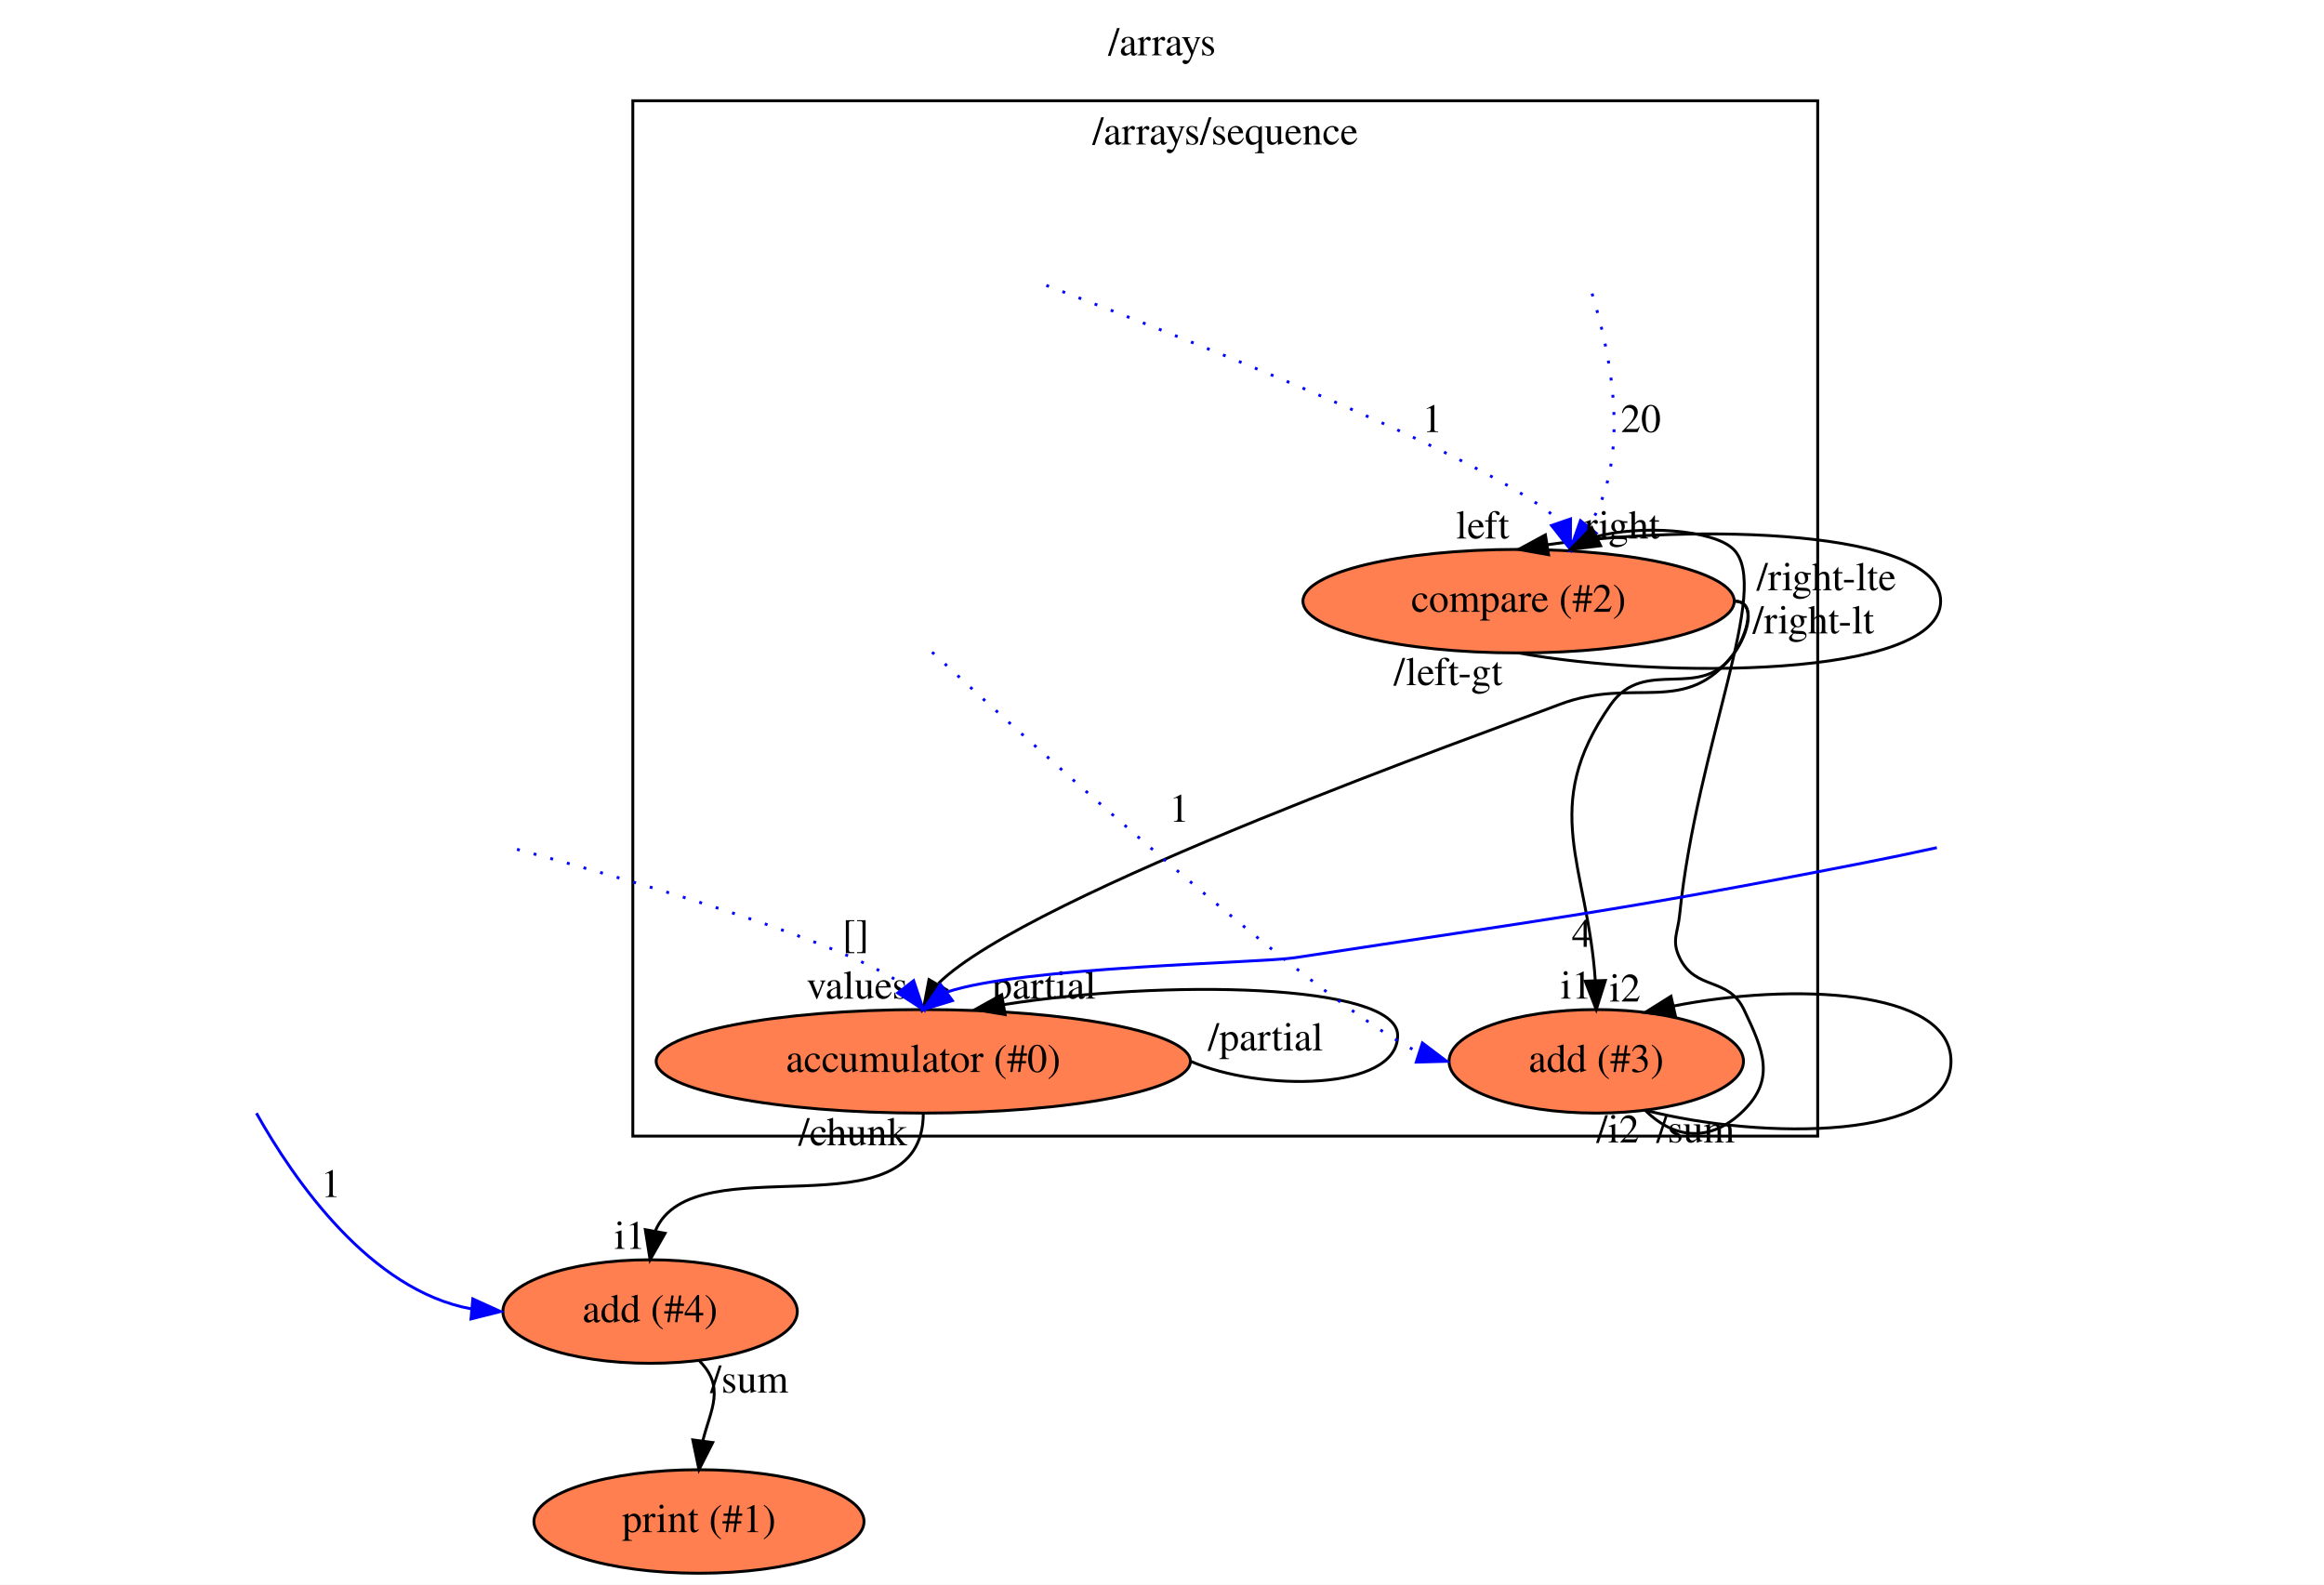
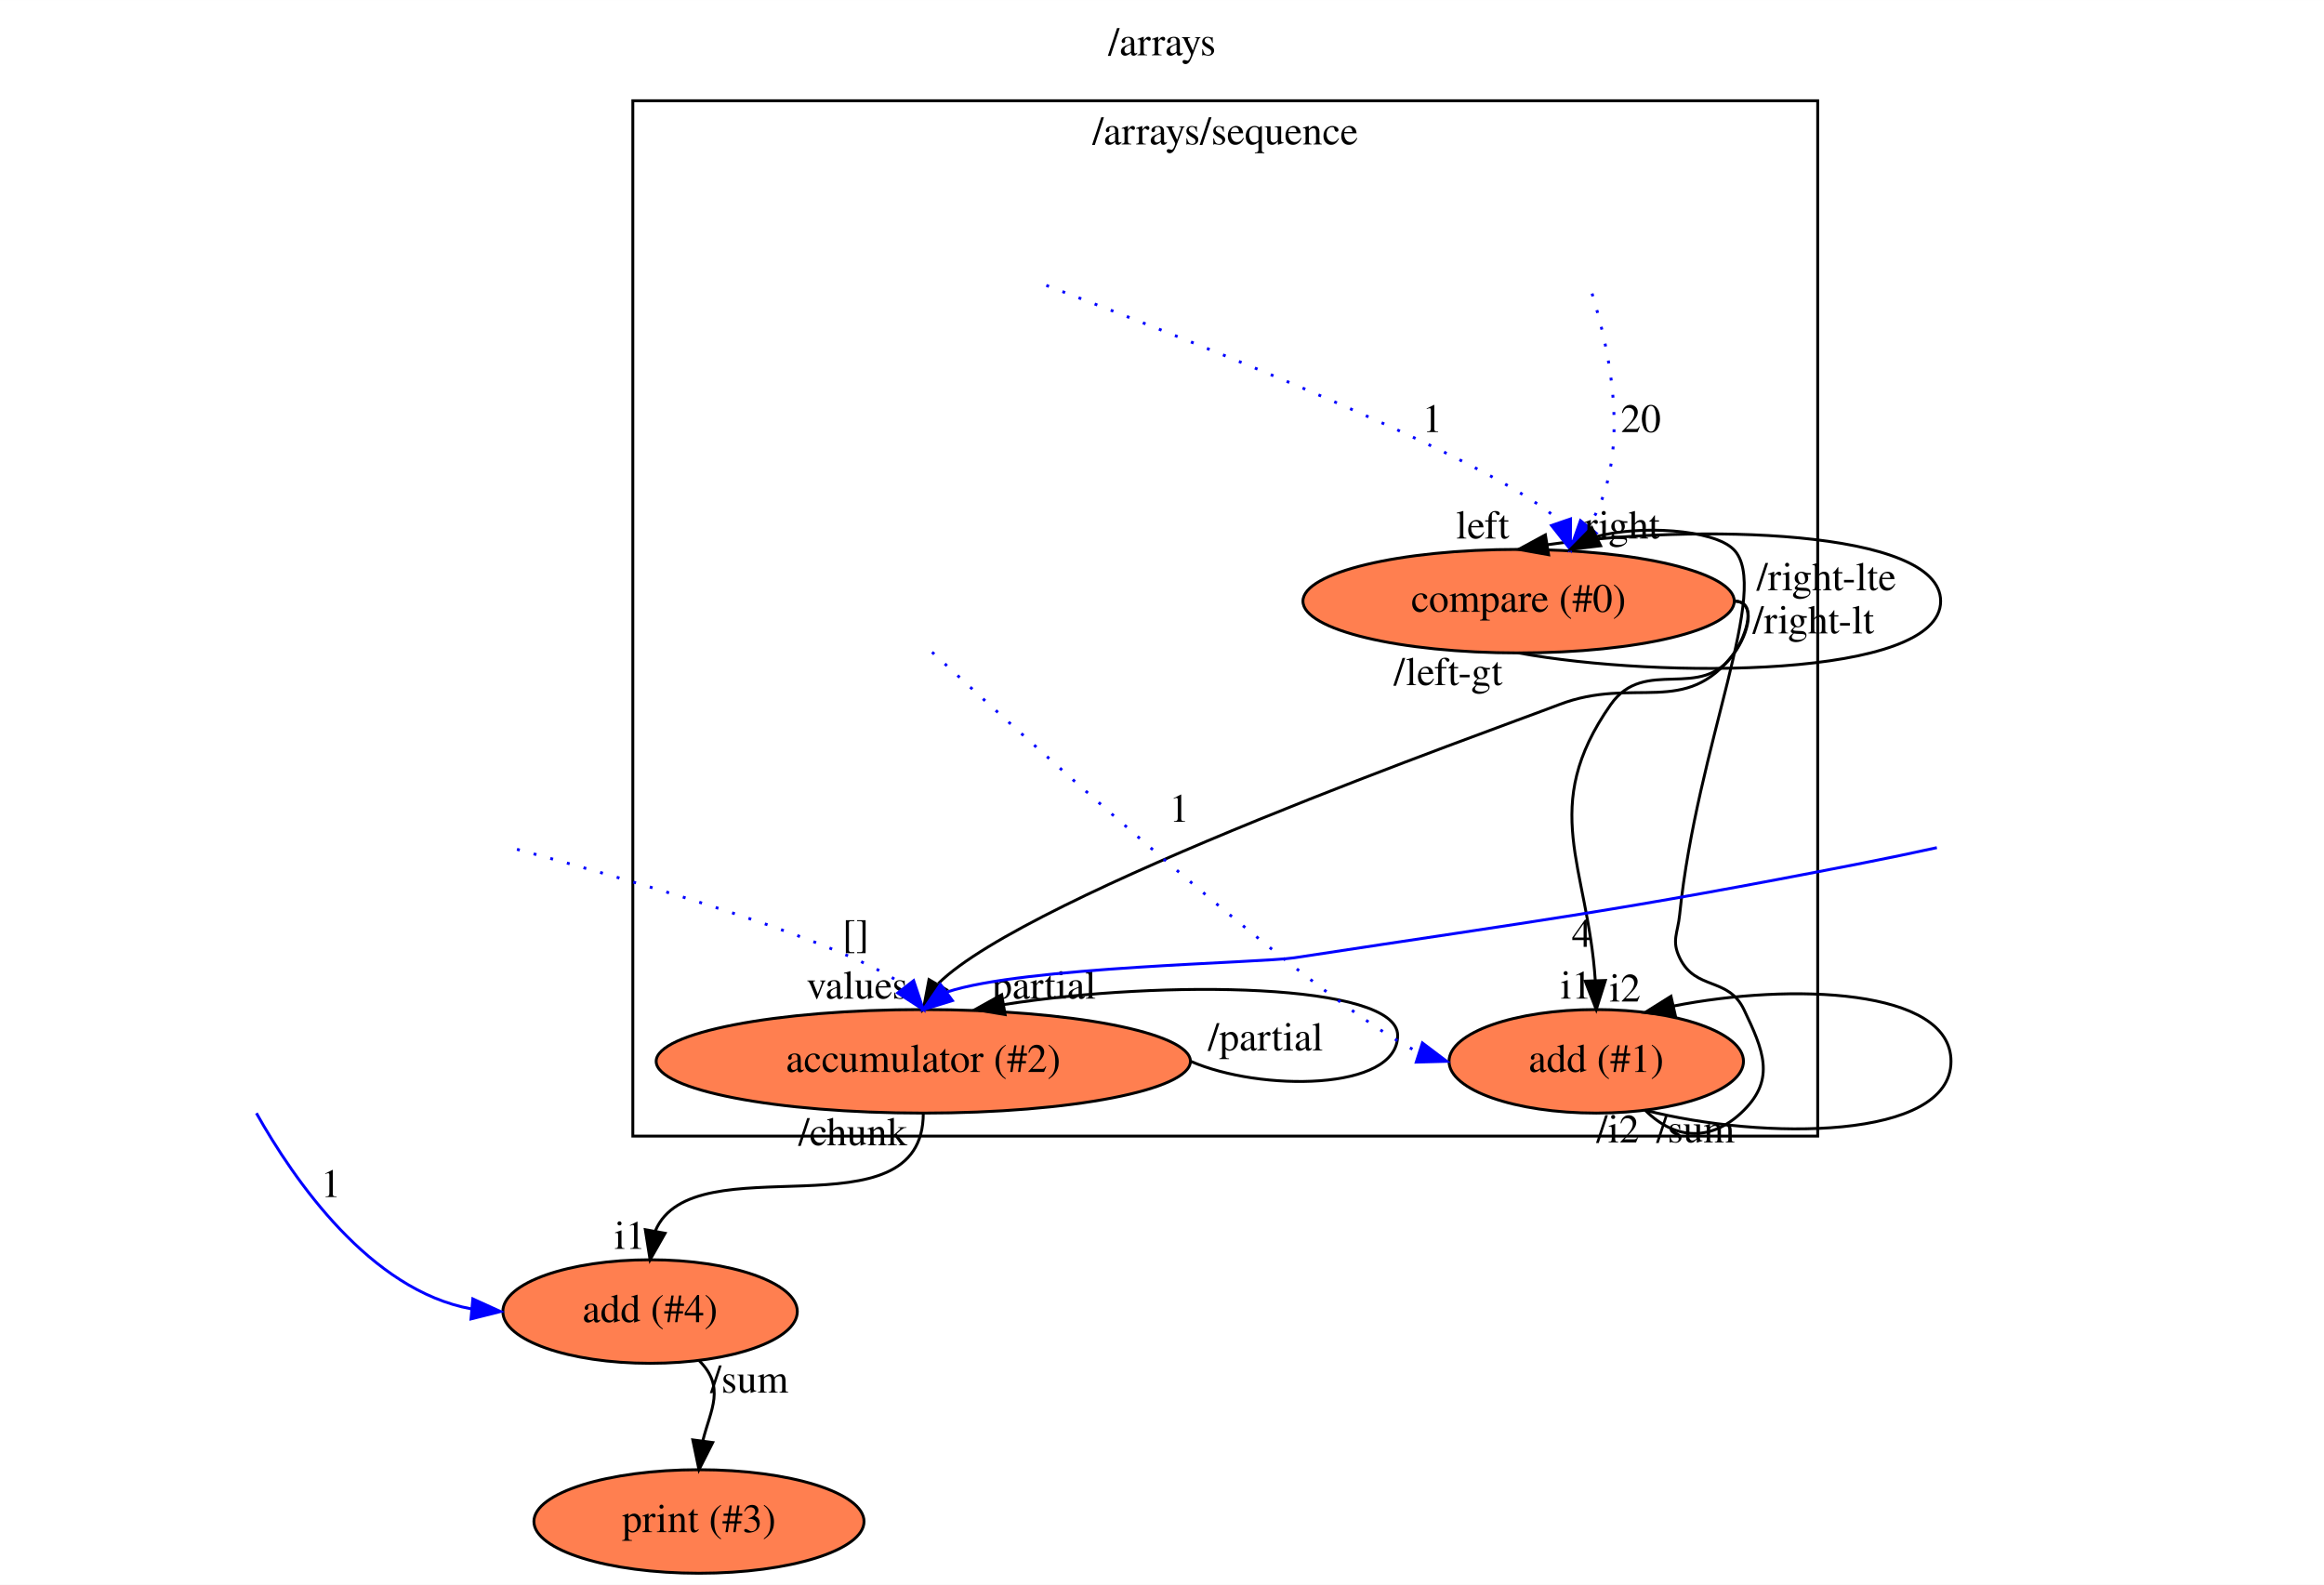
<svg xmlns="http://www.w3.org/2000/svg" xmlns:xlink="http://www.w3.org/1999/xlink" width="808pt" height="551pt" viewBox="0.00 0.00 808.09 551.00">
  <g id="graph0" class="graph" transform="scale(1 1) rotate(0) translate(4 547)">
    <polygon fill="#ffffff" stroke="transparent" points="-4,4 -4,-547 804.087,-547 804.087,4 -4,4" />
    <text text-anchor="middle" x="400.043" y="-527.8" font-family="Times,serif" font-size="14.00" fill="#000000">/arrays</text>
    <g id="clust1" class="cluster">
      <polygon fill="none" stroke="#000000" points="216.043,-152 216.043,-512 628.043,-512 628.043,-152 216.043,-152" />
      <text text-anchor="middle" x="422.043" y="-496.8" font-family="Times,serif" font-size="14.00" fill="#000000">/arrays/sequence</text>
    </g>
    <g id="node1" class="node">
      <g id="a_node1">
-         <a xlink:href="file:///home/travis/build/andrewdavidmackenzie/flow/flowstdlib/control/compare_switch/compare_switch.html" xlink:title="compare (#2)">
+         <a xlink:href="file:///home/travis/build/andrewdavidmackenzie/flow/flowstdlib/control/compare_switch/compare_switch.html" xlink:title="compare (#0)">
          <ellipse fill="#ff7f50" stroke="#000000" cx="524.043" cy="-338" rx="74.987" ry="18" />
-           <text text-anchor="middle" x="524.043" y="-334.3" font-family="Times,serif" font-size="14.00" fill="#000000">compare (#2)</text>
+           <text text-anchor="middle" x="524.043" y="-334.3" font-family="Times,serif" font-size="14.00" fill="#000000">compare (#0)</text>
        </a>
      </g>
    </g>
    <g id="edge4" class="edge">
      <path fill="none" stroke="#000000" d="M524.043,-320C572.958,-311 670.787,-311 670.787,-338 670.787,-363.26 585.162,-364.888 534.072,-357.623" />
      <polygon fill="#000000" stroke="#000000" points="534.474,-354.143 524.043,-356 533.356,-361.053 534.474,-354.143" />
      <text text-anchor="middle" x="511.543" y="-359.8" font-family="Times,serif" font-size="14.00" fill="#000000">left</text>
      <text text-anchor="middle" x="499.543" y="-308.8" font-family="Times,serif" font-size="14.00" fill="#000000">/left-gt</text>
    </g>
    <g id="node4" class="node">
      <g id="a_node4">
-         <a xlink:href="file:///home/travis/build/andrewdavidmackenzie/flow/flowstdlib/data/accumulate/accumulate.html" xlink:title="accumulator (#0)">
+         <a xlink:href="file:///home/travis/build/andrewdavidmackenzie/flow/flowstdlib/data/accumulate/accumulate.html" xlink:title="accumulator (#2)">
          <ellipse fill="#ff7f50" stroke="#000000" cx="317.043" cy="-178" rx="92.883" ry="18" />
-           <text text-anchor="middle" x="317.043" y="-174.3" font-family="Times,serif" font-size="14.00" fill="#000000">accumulator (#0)</text>
+           <text text-anchor="middle" x="317.043" y="-174.3" font-family="Times,serif" font-size="14.00" fill="#000000">accumulator (#2)</text>
        </a>
      </g>
    </g>
    <g id="edge3" class="edge">
      <path fill="none" stroke="#000000" d="M599.043,-338C607.043,-338 603.833,-326.408 599.043,-320 582.119,-297.36 564.427,-312.145 538.043,-302 515.106,-293.18 353.62,-236.144 322.298,-205.079" />
      <polygon fill="#000000" stroke="#000000" points="325.082,-202.902 317.043,-196 319.023,-206.408 325.082,-202.902" />
      <text text-anchor="middle" x="294.043" y="-199.8" font-family="Times,serif" font-size="14.00" fill="#000000">values</text>
      <text text-anchor="middle" x="631.043" y="-341.8" font-family="Times,serif" font-size="14.00" fill="#000000">/right-lte</text>
    </g>
    <g id="node5" class="node">
      <g id="a_node5">
-         <a xlink:href="file:///home/travis/build/andrewdavidmackenzie/flow/flowstdlib/math/add/add.html" xlink:title="add (#3)">
+         <a xlink:href="file:///home/travis/build/andrewdavidmackenzie/flow/flowstdlib/math/add/add.html" xlink:title="add (#1)">
          <ellipse fill="#ff7f50" stroke="#000000" cx="551.043" cy="-178" rx="51.191" ry="18" />
-           <text text-anchor="middle" x="551.043" y="-174.3" font-family="Times,serif" font-size="14.00" fill="#000000">add (#3)</text>
+           <text text-anchor="middle" x="551.043" y="-174.3" font-family="Times,serif" font-size="14.00" fill="#000000">add (#1)</text>
        </a>
      </g>
    </g>
    <g id="edge5" class="edge">
      <path fill="none" stroke="#000000" d="M599.043,-338C607.043,-338 603.475,-326.66 599.043,-320 587.565,-302.752 567.925,-318.973 556.043,-302 531.003,-266.23 548.041,-246.263 550.708,-206.074" />
      <polygon fill="#000000" stroke="#000000" points="554.209,-206.111 551.043,-196 547.212,-205.878 554.209,-206.111" />
      <text text-anchor="middle" x="544.043" y="-199.8" font-family="Times,serif" font-size="14.00" fill="#000000">i1</text>
      <text text-anchor="middle" x="626.543" y="-326.8" font-family="Times,serif" font-size="14.00" fill="#000000">/right-lt</text>
    </g>
    <g id="edge1" class="edge">
      <path fill="none" stroke="#0000ff" stroke-dasharray="1,5" d="M549.585,-444.956C556.187,-423.548 563.443,-387.759 548.351,-363.899" />
      <polygon fill="#0000ff" stroke="#0000ff" points="551.018,-361.63 542.043,-356 545.548,-365.998 551.018,-361.63" />
      <text text-anchor="middle" x="566.543" y="-396.8" font-family="Times,serif" font-size="14.00" fill="#000000">20</text>
    </g>
    <g id="edge2" class="edge">
      <path fill="none" stroke="#0000ff" stroke-dasharray="1,5" d="M359.82,-447.797C417.085,-425.99 516.811,-386.183 538.787,-365.494" />
      <polygon fill="#0000ff" stroke="#0000ff" points="542.109,-366.595 542.043,-356 535.488,-364.324 542.109,-366.595" />
      <text text-anchor="middle" x="494.043" y="-396.8" font-family="Times,serif" font-size="14.00" fill="#000000">1</text>
    </g>
    <g id="edge11" class="edge">
      <path fill="none" stroke="#000000" d="M410.043,-178C433.985,-167.5 481.985,-167.5 481.985,-187 481.985,-205.357 400.485,-206.433 345.063,-197.736" />
      <polygon fill="#000000" stroke="#000000" points="345.494,-194.258 335.043,-196 344.299,-201.156 345.494,-194.258" />
      <text text-anchor="middle" x="359.043" y="-199.8" font-family="Times,serif" font-size="14.00" fill="#000000">partial</text>
      <text text-anchor="middle" x="436.043" y="-181.8" font-family="Times,serif" font-size="14.00" fill="#000000">/partial</text>
    </g>
    <g id="node9" class="node">
      <g id="a_node9">
        <a xlink:href="file:///home/travis/build/andrewdavidmackenzie/flow/flowstdlib/math/add/add.html" xlink:title="add (#4)">
          <ellipse fill="#ff7f50" stroke="#000000" cx="222.043" cy="-91" rx="51.191" ry="18" />
          <text text-anchor="middle" x="222.043" y="-87.3" font-family="Times,serif" font-size="14.00" fill="#000000">add (#4)</text>
        </a>
      </g>
    </g>
    <g id="edge12" class="edge">
      <path fill="none" stroke="#000000" d="M317.043,-160C317.043,-116.009 236.99,-150.189 223.856,-119.023" />
      <polygon fill="#000000" stroke="#000000" points="227.267,-118.217 222.043,-109 220.379,-119.463 227.267,-118.217" />
      <text text-anchor="middle" x="215.043" y="-112.8" font-family="Times,serif" font-size="14.00" fill="#000000">i1</text>
      <text text-anchor="middle" x="292.543" y="-148.8" font-family="Times,serif" font-size="14.00" fill="#000000">/chunk</text>
    </g>
    <g id="edge8" class="edge">
      <path fill="none" stroke="#000000" d="M568.043,-161C578.837,-150.206 591.595,-150.206 602.389,-161 613.388,-171.999 609.104,-181.968 602.389,-196 596.884,-207.503 585.548,-202.497 580.043,-214 577.165,-220.013 579.367,-222.368 580.043,-229 586.076,-288.196 612.058,-342.728 598.787,-356 591.751,-363.036 566.04,-364.52 551.126,-360.452" />
      <polygon fill="#000000" stroke="#000000" points="552.563,-357.259 542.043,-356 549.482,-363.544 552.563,-357.259" />
      <text text-anchor="middle" x="560.043" y="-359.8" font-family="Times,serif" font-size="14.00" fill="#000000">right</text>
      <text text-anchor="middle" x="585.543" y="-149.8" font-family="Times,serif" font-size="14.00" fill="#000000">/sum</text>
    </g>
    <g id="edge7" class="edge">
      <path fill="none" stroke="#000000" d="M568.043,-161C609.158,-150.5 674.389,-150.5 674.389,-178 674.389,-203.405 618.717,-205.34 577.819,-197.209" />
      <polygon fill="#000000" stroke="#000000" points="578.569,-193.79 568.043,-195 577.026,-200.618 578.569,-193.79" />
      <text text-anchor="middle" x="561.043" y="-198.8" font-family="Times,serif" font-size="14.00" fill="#000000">i2</text>
      <text text-anchor="middle" x="558.543" y="-149.8" font-family="Times,serif" font-size="14.00" fill="#000000">/i2</text>
    </g>
    <g id="edge6" class="edge">
      <path fill="none" stroke="#0000ff" stroke-dasharray="1,5" d="M320.105,-320.266C360.492,-283.002 453.861,-198.566 489.161,-181.17" />
      <polygon fill="#0000ff" stroke="#0000ff" points="490.59,-184.387 499.043,-178 488.452,-177.722 490.59,-184.387" />
      <text text-anchor="middle" x="406.043" y="-261.3" font-family="Times,serif" font-size="14.00" fill="#000000">1</text>
    </g>
    <g id="edge9" class="edge">
      <path fill="none" stroke="#0000ff" stroke-dasharray="1,5" d="M175.764,-251.718C223.553,-238.821 290.17,-219.056 310.742,-204.136" />
      <polygon fill="#0000ff" stroke="#0000ff" points="313.687,-206.049 317.043,-196 308.153,-201.763 313.687,-206.049" />
      <text text-anchor="middle" x="293.543" y="-217.8" font-family="Times,serif" font-size="14.00" fill="#000000">[]</text>
    </g>
    <g id="edge10" class="edge">
      <path fill="none" stroke="#0000ff" d="M669.476,-252.293C660.979,-250.439 652.286,-248.613 644.043,-247 556.49,-229.868 534.23,-227.499 446.043,-214 434.085,-212.169 351.975,-210.934 325.355,-202.124" />
      <polygon fill="#0000ff" stroke="#0000ff" points="327.17,-199.114 317.043,-196 323.018,-204.75 327.17,-199.114" />
      <text text-anchor="middle" x="546.043" y="-217.8" font-family="Times,serif" font-size="14.00" fill="#000000">4</text>
    </g>
    <g id="node11" class="node">
      <g id="a_node11">
-         <a xlink:href="file:///home/travis/build/andrewdavidmackenzie/flow/flowr/src/lib/flowruntime/stdio/stdout.html" xlink:title="print (#1)">
+         <a xlink:href="file:///home/travis/build/andrewdavidmackenzie/flow/flowr/src/lib/flowruntime/stdio/stdout.html" xlink:title="print (#3)">
          <ellipse fill="#ff7f50" stroke="#000000" cx="239.043" cy="-18" rx="57.391" ry="18" />
-           <text text-anchor="middle" x="239.043" y="-14.3" font-family="Times,serif" font-size="14.00" fill="#000000">print (#1)</text>
+           <text text-anchor="middle" x="239.043" y="-14.3" font-family="Times,serif" font-size="14.00" fill="#000000">print (#3)</text>
        </a>
      </g>
    </g>
    <g id="edge14" class="edge">
      <path fill="none" stroke="#000000" d="M239.043,-74C248.373,-64.67 243.125,-57.033 240.383,-46.085" />
      <polygon fill="#000000" stroke="#000000" points="243.829,-45.452 239.043,-36 236.89,-46.374 243.829,-45.452" />
      <text text-anchor="middle" x="256.543" y="-62.8" font-family="Times,serif" font-size="14.00" fill="#000000">/sum</text>
    </g>
    <g id="edge13" class="edge">
      <path fill="none" stroke="#0000ff" d="M85.157,-159.974C98.24,-136.681 124.701,-98.342 159.891,-91.924" />
      <polygon fill="#0000ff" stroke="#0000ff" points="160.402,-95.392 170.043,-91 159.767,-88.421 160.402,-95.392" />
      <text text-anchor="middle" x="111.043" y="-130.8" font-family="Times,serif" font-size="14.00" fill="#000000">1</text>
    </g>
  </g>
</svg>
